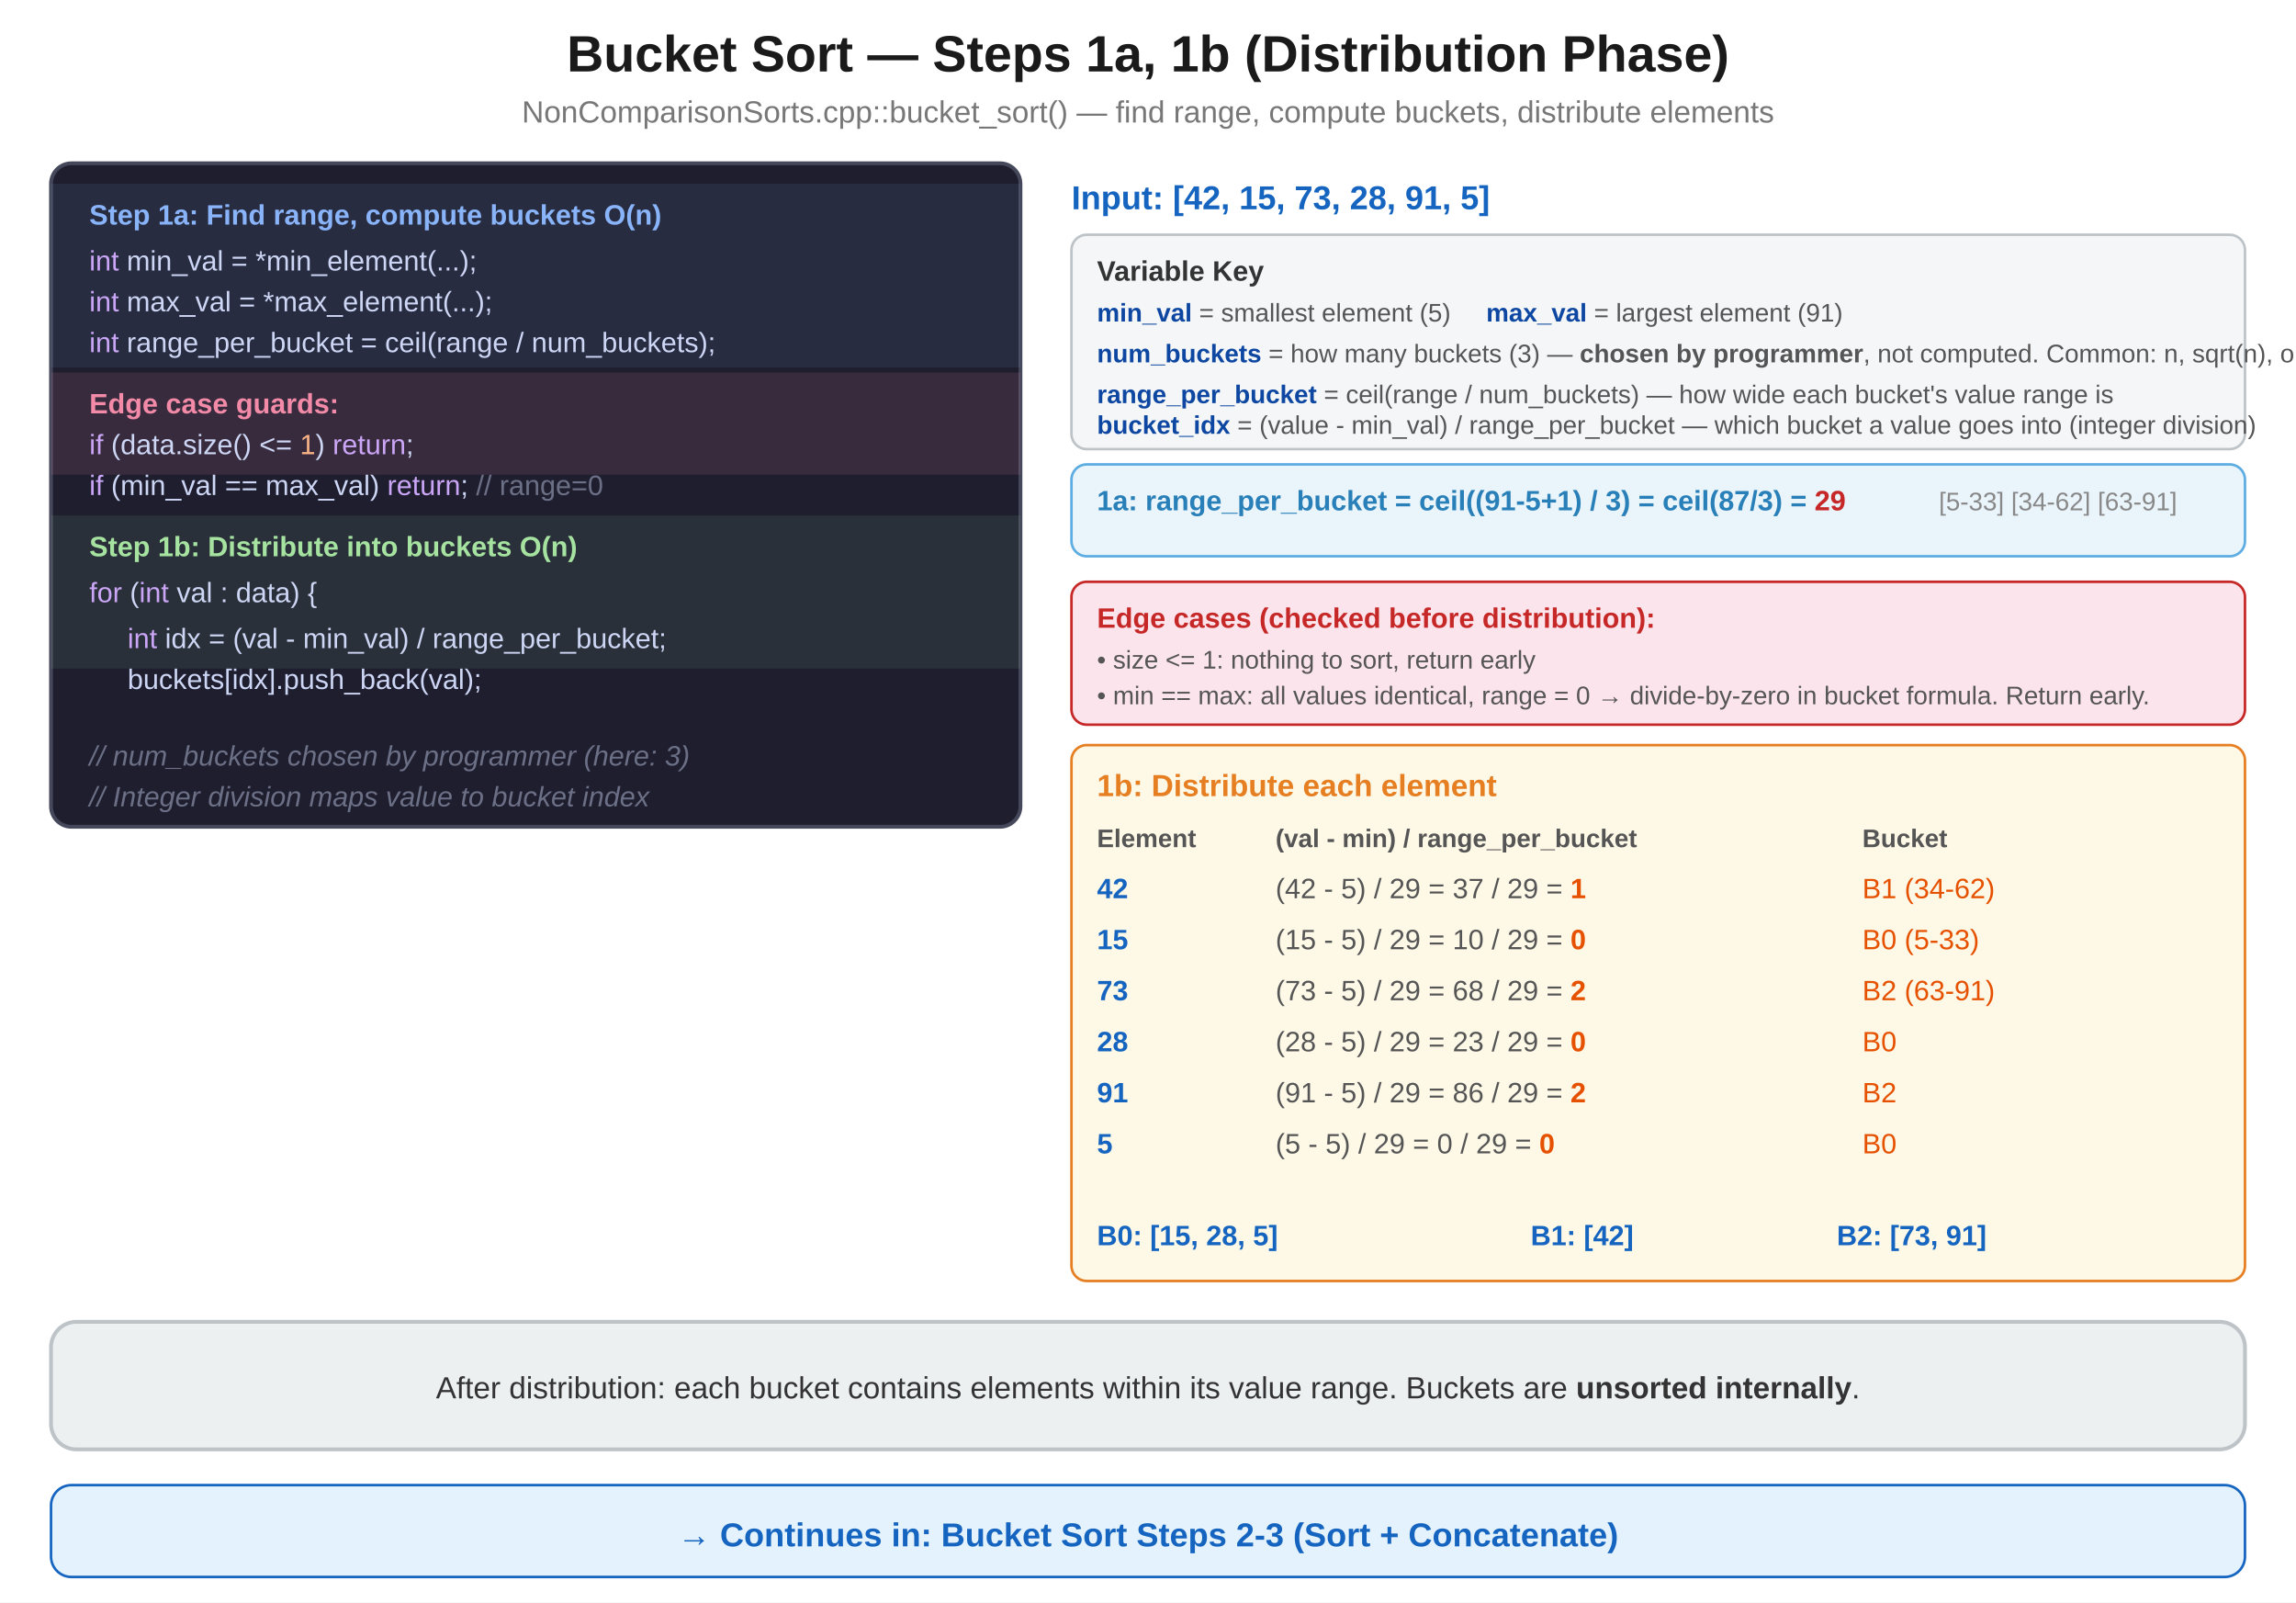
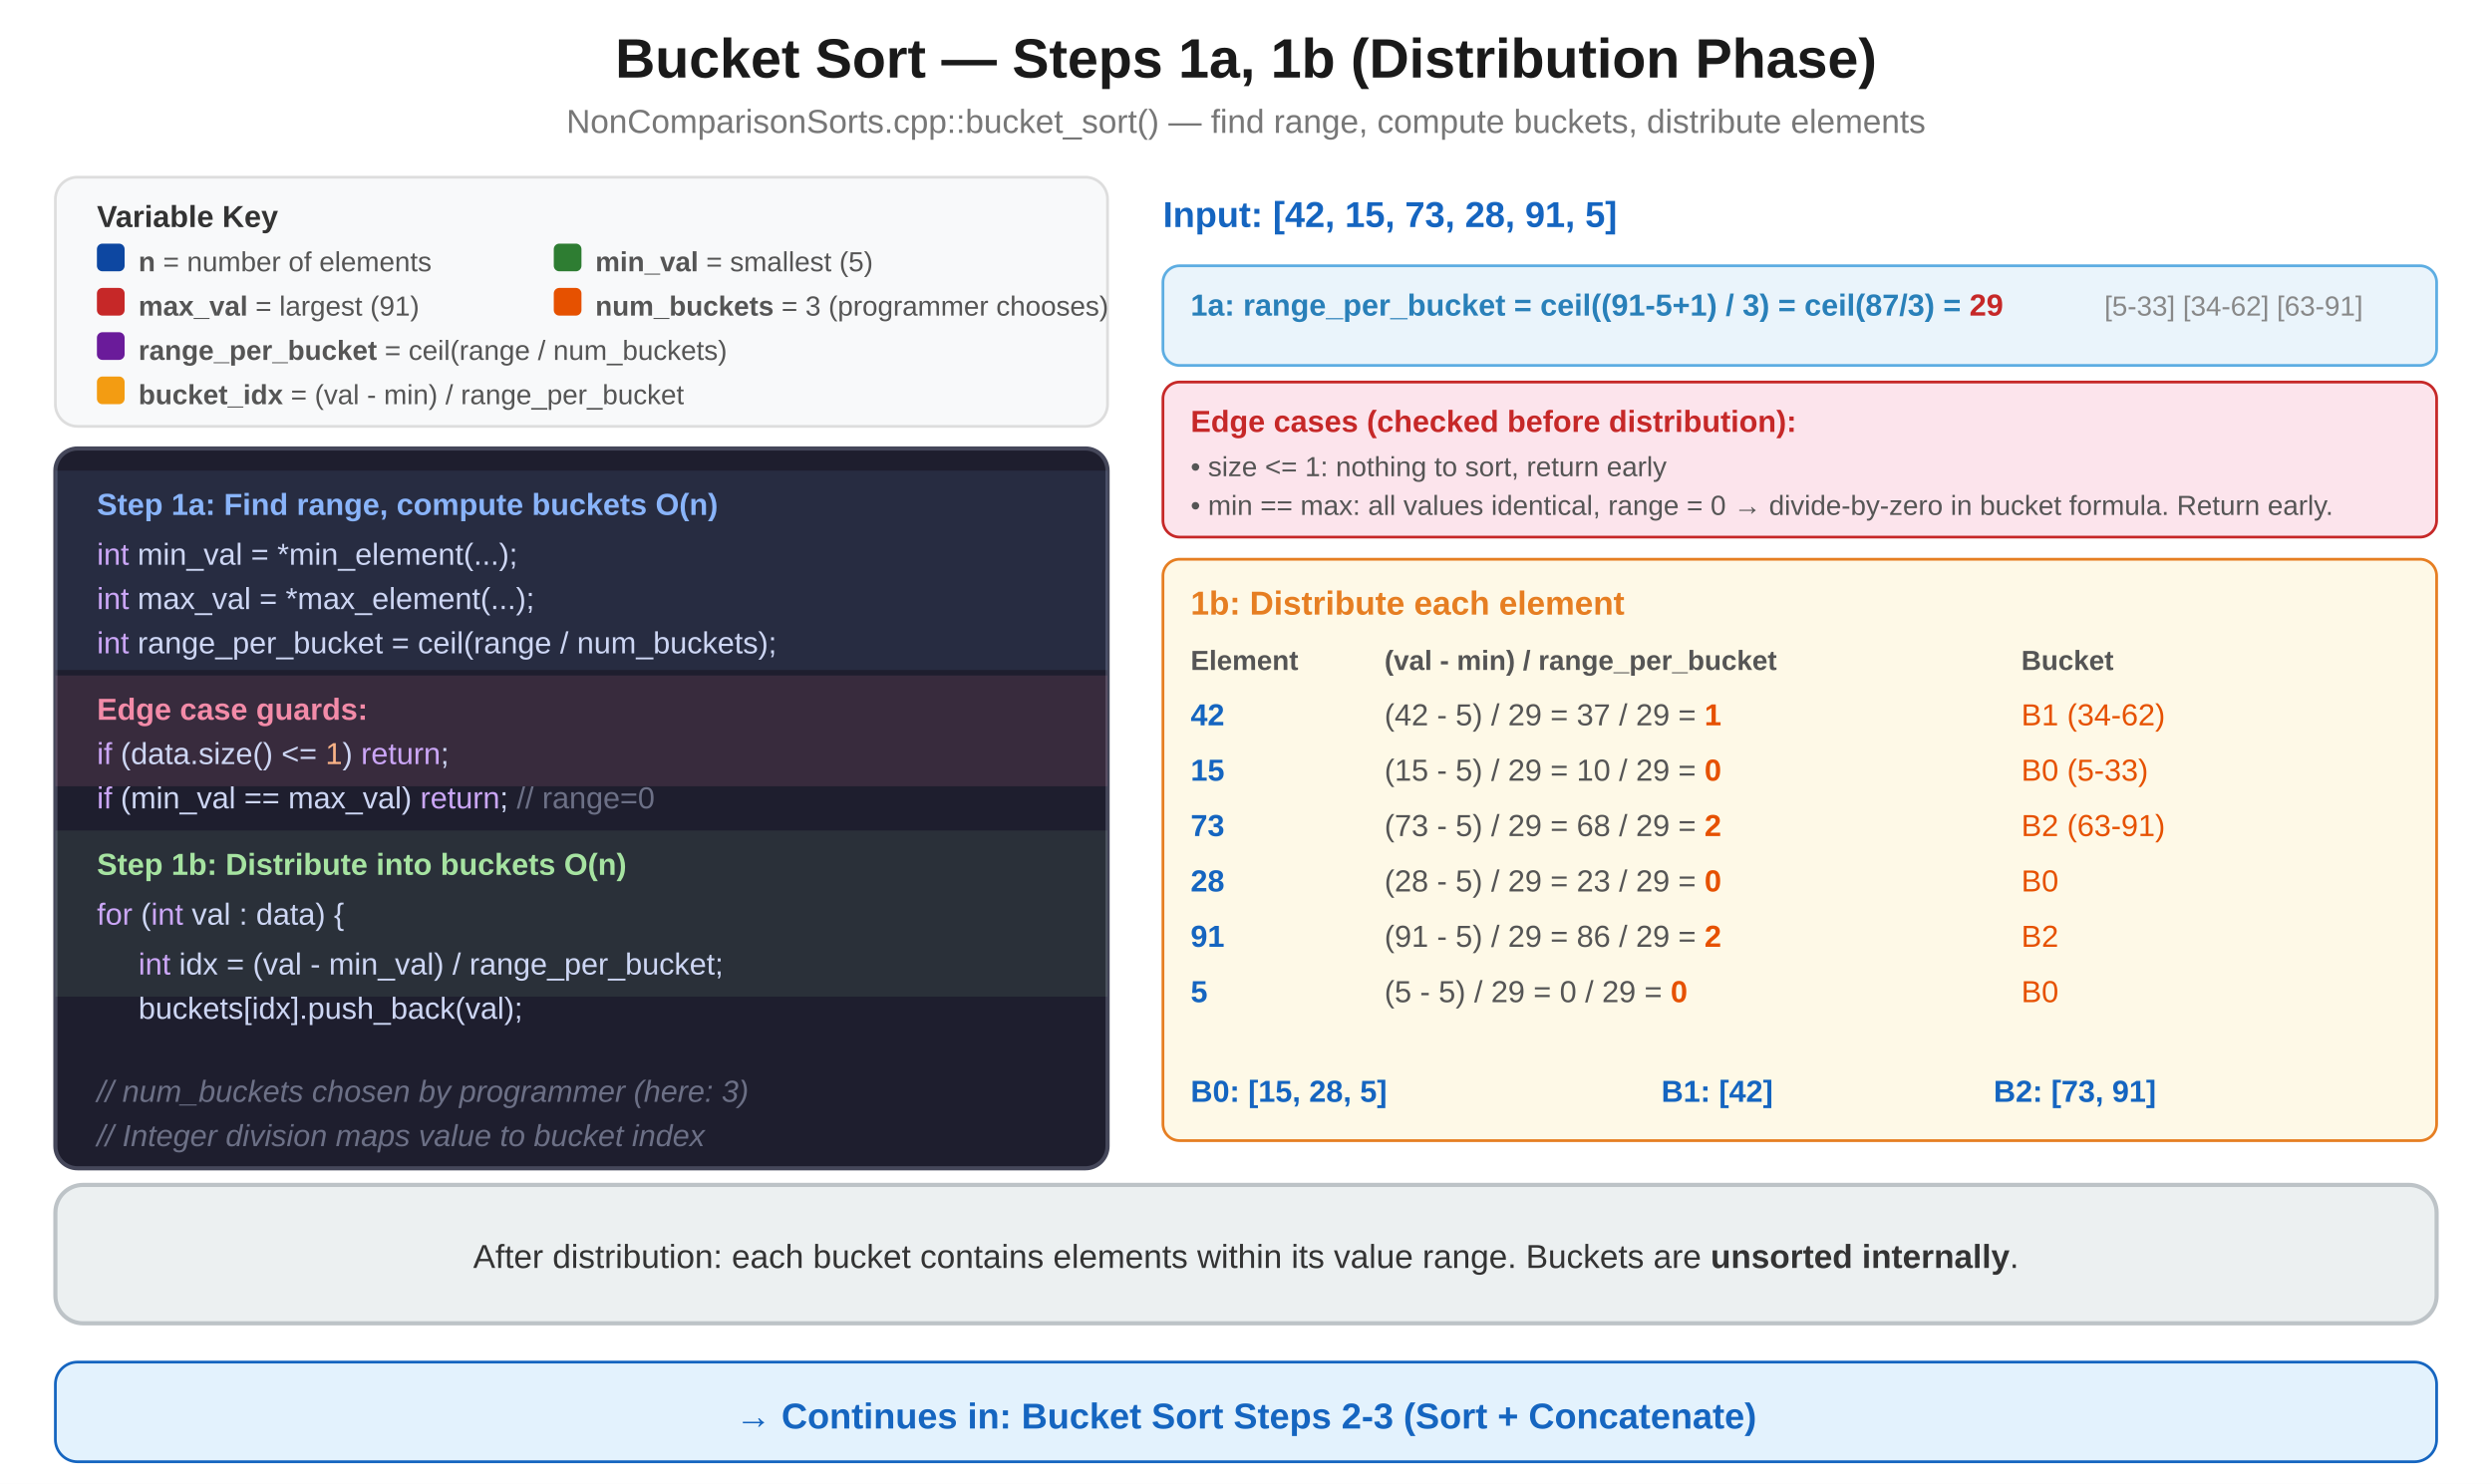
- <svg xmlns="http://www.w3.org/2000/svg" viewBox="0 0 900 628" font-family="'Segoe UI', Arial, sans-serif">
+ <svg xmlns="http://www.w3.org/2000/svg" viewBox="0 0 900 536" font-family="'Segoe UI', Arial, sans-serif">
  <rect width="100%" height="100%" fill="white" />
  <text x="450" y="28" text-anchor="middle" fill="#1a1a1a" font-size="20" font-weight="bold">Bucket Sort — Steps 1a, 1b (Distribution Phase)</text>
  <text x="450" y="48" text-anchor="middle" fill="#777" font-size="12">NonComparisonSorts.cpp::bucket_sort() — find range, compute buckets, distribute elements</text>
-   <rect x="20" y="64" width="380" height="260" rx="8" fill="#1e1e2e" stroke="#45475a" stroke-width="1.5" />
-   <rect x="20" y="72" width="380" height="72" fill="#89b4fa18" />
-   <text x="35" y="88" fill="#89b4fa" font-size="11" font-weight="bold">Step 1a: Find range, compute buckets O(n)</text>
-   <text x="35" y="106" fill="#cdd6f4" font-size="11">
+   <rect x="20" y="64" width="380" height="90" rx="8" fill="#f8f9fa" stroke="#ddd" stroke-width="1" />
+   <text x="35" y="82" fill="#333" font-size="11" font-weight="bold">Variable Key</text>
+   <rect x="35" y="88" width="10" height="10" rx="2" fill="#0d47a1" />
+   <text x="50" y="98" fill="#555" font-size="10">
+     <tspan font-weight="bold">n</tspan> = number of elements</text>
+   <rect x="200" y="88" width="10" height="10" rx="2" fill="#2e7d32" />
+   <text x="215" y="98" fill="#555" font-size="10">
+     <tspan font-weight="bold">min_val</tspan> = smallest (5)</text>
+   <rect x="35" y="104" width="10" height="10" rx="2" fill="#c62828" />
+   <text x="50" y="114" fill="#555" font-size="10">
+     <tspan font-weight="bold">max_val</tspan> = largest (91)</text>
+   <rect x="200" y="104" width="10" height="10" rx="2" fill="#e65100" />
+   <text x="215" y="114" fill="#555" font-size="10">
+     <tspan font-weight="bold">num_buckets</tspan> = 3 (programmer chooses)</text>
+   <rect x="35" y="120" width="10" height="10" rx="2" fill="#6a1b9a" />
+   <text x="50" y="130" fill="#555" font-size="10">
+     <tspan font-weight="bold">range_per_bucket</tspan> = ceil(range / num_buckets)</text>
+   <rect x="35" y="136" width="10" height="10" rx="2" fill="#f39c12" />
+   <text x="50" y="146" fill="#555" font-size="10">
+     <tspan font-weight="bold">bucket_idx</tspan> = (val - min) / range_per_bucket</text>
+   <rect x="20" y="162" width="380" height="260" rx="8" fill="#1e1e2e" stroke="#45475a" stroke-width="1.5" />
+   <rect x="20" y="170" width="380" height="72" fill="#89b4fa18" />
+   <text x="35" y="186" fill="#89b4fa" font-size="11" font-weight="bold">Step 1a: Find range, compute buckets O(n)</text>
+   <text x="35" y="204" fill="#cdd6f4" font-size="11">
    <tspan fill="#cba6f7">int</tspan> min_val = *min_element(...);</text>
-   <text x="35" y="122" fill="#cdd6f4" font-size="11">
+   <text x="35" y="220" fill="#cdd6f4" font-size="11">
    <tspan fill="#cba6f7">int</tspan> max_val = *max_element(...);</text>
-   <text x="35" y="138" fill="#cdd6f4" font-size="11">
+   <text x="35" y="236" fill="#cdd6f4" font-size="11">
    <tspan fill="#cba6f7">int</tspan> range_per_bucket = ceil(range / num_buckets);</text>
-   <rect x="20" y="146" width="380" height="40" fill="#f38ba820" />
-   <text x="35" y="162" fill="#f38ba8" font-size="11" font-weight="bold">Edge case guards:</text>
-   <text x="35" y="178" fill="#cdd6f4" font-size="11">
+   <rect x="20" y="244" width="380" height="40" fill="#f38ba820" />
+   <text x="35" y="260" fill="#f38ba8" font-size="11" font-weight="bold">Edge case guards:</text>
+   <text x="35" y="276" fill="#cdd6f4" font-size="11">
    <tspan fill="#cba6f7">if</tspan> (data.size() &lt;= <tspan fill="#fab387">1</tspan>) <tspan fill="#cba6f7">return</tspan>;</text>
-   <text x="35" y="194" fill="#cdd6f4" font-size="11">
+   <text x="35" y="292" fill="#cdd6f4" font-size="11">
    <tspan fill="#cba6f7">if</tspan> (min_val == max_val) <tspan fill="#cba6f7">return</tspan>; <tspan fill="#6c7086">// range=0</tspan>
  </text>
-   <rect x="20" y="202" width="380" height="60" fill="#a6e3a118" />
-   <text x="35" y="218" fill="#a6e3a1" font-size="11" font-weight="bold">Step 1b: Distribute into buckets O(n)</text>
-   <text x="35" y="236" fill="#cdd6f4" font-size="11">
+   <rect x="20" y="300" width="380" height="60" fill="#a6e3a118" />
+   <text x="35" y="316" fill="#a6e3a1" font-size="11" font-weight="bold">Step 1b: Distribute into buckets O(n)</text>
+   <text x="35" y="334" fill="#cdd6f4" font-size="11">
    <tspan fill="#cba6f7">for</tspan> (<tspan fill="#cba6f7">int</tspan> val : data) {</text>
-   <text x="50" y="254" fill="#cdd6f4" font-size="11">
+   <text x="50" y="352" fill="#cdd6f4" font-size="11">
    <tspan fill="#cba6f7">int</tspan> idx = (val - min_val) / range_per_bucket;</text>
-   <text x="50" y="270" fill="#cdd6f4" font-size="11">buckets[idx].push_back(val);</text>
-   <text x="35" y="300" fill="#6c7086" font-size="11" font-style="italic">// num_buckets chosen by programmer (here: 3)</text>
-   <text x="35" y="316" fill="#6c7086" font-size="11" font-style="italic">// Integer division maps value to bucket index</text>
+   <text x="50" y="368" fill="#cdd6f4" font-size="11">buckets[idx].push_back(val);</text>
+   <text x="35" y="398" fill="#6c7086" font-size="11" font-style="italic">// num_buckets chosen by programmer (here: 3)</text>
+   <text x="35" y="414" fill="#6c7086" font-size="11" font-style="italic">// Integer division maps value to bucket index</text>
  <text x="420" y="82" fill="#1565c0" font-size="13" font-weight="bold">Input: [42, 15, 73, 28, 91, 5]</text>
-   <rect x="420" y="92" width="460" height="84" rx="6" fill="#f4f6f7" stroke="#bdc3c7" stroke-width="1" />
-   <text x="430" y="110" fill="#333" font-size="11" font-weight="bold">Variable Key</text>
-   <text x="430" y="126" fill="#555" font-size="10">
-     <tspan font-weight="bold" fill="#0d47a1">min_val</tspan> = smallest element (5)     <tspan font-weight="bold" fill="#0d47a1">max_val</tspan> = largest element (91)</text>
-   <text x="430" y="142" fill="#555" font-size="10">
-     <tspan font-weight="bold" fill="#0d47a1">num_buckets</tspan> = how many buckets (3) — <tspan font-weight="bold">chosen by programmer</tspan>, not computed. Common: n, sqrt(n), or fixed.</text>
-   <text x="430" y="158" fill="#555" font-size="10">
-     <tspan font-weight="bold" fill="#0d47a1">range_per_bucket</tspan> = ceil(range / num_buckets) — how wide each bucket's value range is</text>
-   <text x="430" y="170" fill="#555" font-size="10">
-     <tspan font-weight="bold" fill="#0d47a1">bucket_idx</tspan> = (value - min_val) / range_per_bucket — which bucket a value goes into (integer division)</text>
-   <rect x="420" y="182" width="460" height="36" rx="6" fill="#eaf4fb" stroke="#5dade2" stroke-width="1" />
-   <text x="430" y="200" fill="#2980b9" font-size="11" font-weight="bold">1a: range_per_bucket = ceil((91-5+1) / 3) = ceil(87/3) = <tspan fill="#c62828">29</tspan>
+   <rect x="420" y="96" width="460" height="36" rx="6" fill="#eaf4fb" stroke="#5dade2" stroke-width="1" />
+   <text x="430" y="114" fill="#2980b9" font-size="11" font-weight="bold">1a: range_per_bucket = ceil((91-5+1) / 3) = ceil(87/3) = <tspan fill="#c62828">29</tspan>
  </text>
-   <text x="760" y="200" fill="#888" font-size="10">[5-33] [34-62] [63-91]</text>
-   <rect x="420" y="228" width="460" height="56" rx="6" fill="#fce4ec" stroke="#c62828" stroke-width="1" />
-   <text x="430" y="246" fill="#c62828" font-size="11" font-weight="bold">Edge cases (checked before distribution):</text>
-   <text x="430" y="262" fill="#555" font-size="10">• size &lt;= 1: nothing to sort, return early</text>
-   <text x="430" y="276" fill="#555" font-size="10">• min == max: all values identical, range = 0 → divide-by-zero in bucket formula. Return early.</text>
-   <rect x="420" y="292" width="460" height="210" rx="6" fill="#fef9e7" stroke="#e67e22" stroke-width="1" />
-   <text x="430" y="312" fill="#e67e22" font-size="12" font-weight="bold">1b: Distribute each element</text>
-   <text x="430" y="332" fill="#555" font-size="10" font-weight="bold">Element</text>
-   <text x="500" y="332" fill="#555" font-size="10" font-weight="bold">(val - min) / range_per_bucket</text>
-   <text x="730" y="332" fill="#555" font-size="10" font-weight="bold">Bucket</text>
-   <text x="430" y="352" fill="#1565c0" font-size="11" font-weight="bold">42</text>
-   <text x="500" y="352" fill="#555" font-size="11">(42 - 5) / 29 = 37 / 29 = <tspan fill="#e65100" font-weight="bold">1</tspan>
+   <text x="760" y="114" fill="#888" font-size="10">[5-33] [34-62] [63-91]</text>
+   <rect x="420" y="138" width="460" height="56" rx="6" fill="#fce4ec" stroke="#c62828" stroke-width="1" />
+   <text x="430" y="156" fill="#c62828" font-size="11" font-weight="bold">Edge cases (checked before distribution):</text>
+   <text x="430" y="172" fill="#555" font-size="10">• size &lt;= 1: nothing to sort, return early</text>
+   <text x="430" y="186" fill="#555" font-size="10">• min == max: all values identical, range = 0 → divide-by-zero in bucket formula. Return early.</text>
+   <rect x="420" y="202" width="460" height="210" rx="6" fill="#fef9e7" stroke="#e67e22" stroke-width="1" />
+   <text x="430" y="222" fill="#e67e22" font-size="12" font-weight="bold">1b: Distribute each element</text>
+   <text x="430" y="242" fill="#555" font-size="10" font-weight="bold">Element</text>
+   <text x="500" y="242" fill="#555" font-size="10" font-weight="bold">(val - min) / range_per_bucket</text>
+   <text x="730" y="242" fill="#555" font-size="10" font-weight="bold">Bucket</text>
+   <text x="430" y="262" fill="#1565c0" font-size="11" font-weight="bold">42</text>
+   <text x="500" y="262" fill="#555" font-size="11">(42 - 5) / 29 = 37 / 29 = <tspan fill="#e65100" font-weight="bold">1</tspan>
  </text>
-   <text x="730" y="352" fill="#e65100" font-size="11">B1 (34-62)</text>
-   <text x="430" y="372" fill="#1565c0" font-size="11" font-weight="bold">15</text>
-   <text x="500" y="372" fill="#555" font-size="11">(15 - 5) / 29 = 10 / 29 = <tspan fill="#e65100" font-weight="bold">0</tspan>
+   <text x="730" y="262" fill="#e65100" font-size="11">B1 (34-62)</text>
+   <text x="430" y="282" fill="#1565c0" font-size="11" font-weight="bold">15</text>
+   <text x="500" y="282" fill="#555" font-size="11">(15 - 5) / 29 = 10 / 29 = <tspan fill="#e65100" font-weight="bold">0</tspan>
  </text>
-   <text x="730" y="372" fill="#e65100" font-size="11">B0 (5-33)</text>
-   <text x="430" y="392" fill="#1565c0" font-size="11" font-weight="bold">73</text>
-   <text x="500" y="392" fill="#555" font-size="11">(73 - 5) / 29 = 68 / 29 = <tspan fill="#e65100" font-weight="bold">2</tspan>
+   <text x="730" y="282" fill="#e65100" font-size="11">B0 (5-33)</text>
+   <text x="430" y="302" fill="#1565c0" font-size="11" font-weight="bold">73</text>
+   <text x="500" y="302" fill="#555" font-size="11">(73 - 5) / 29 = 68 / 29 = <tspan fill="#e65100" font-weight="bold">2</tspan>
  </text>
-   <text x="730" y="392" fill="#e65100" font-size="11">B2 (63-91)</text>
-   <text x="430" y="412" fill="#1565c0" font-size="11" font-weight="bold">28</text>
-   <text x="500" y="412" fill="#555" font-size="11">(28 - 5) / 29 = 23 / 29 = <tspan fill="#e65100" font-weight="bold">0</tspan>
+   <text x="730" y="302" fill="#e65100" font-size="11">B2 (63-91)</text>
+   <text x="430" y="322" fill="#1565c0" font-size="11" font-weight="bold">28</text>
+   <text x="500" y="322" fill="#555" font-size="11">(28 - 5) / 29 = 23 / 29 = <tspan fill="#e65100" font-weight="bold">0</tspan>
  </text>
-   <text x="730" y="412" fill="#e65100" font-size="11">B0</text>
-   <text x="430" y="432" fill="#1565c0" font-size="11" font-weight="bold">91</text>
-   <text x="500" y="432" fill="#555" font-size="11">(91 - 5) / 29 = 86 / 29 = <tspan fill="#e65100" font-weight="bold">2</tspan>
+   <text x="730" y="322" fill="#e65100" font-size="11">B0</text>
+   <text x="430" y="342" fill="#1565c0" font-size="11" font-weight="bold">91</text>
+   <text x="500" y="342" fill="#555" font-size="11">(91 - 5) / 29 = 86 / 29 = <tspan fill="#e65100" font-weight="bold">2</tspan>
  </text>
-   <text x="730" y="432" fill="#e65100" font-size="11">B2</text>
-   <text x="430" y="452" fill="#1565c0" font-size="11" font-weight="bold">5</text>
-   <text x="500" y="452" fill="#555" font-size="11">(5 - 5) / 29 = 0 / 29 = <tspan fill="#e65100" font-weight="bold">0</tspan>
+   <text x="730" y="342" fill="#e65100" font-size="11">B2</text>
+   <text x="430" y="362" fill="#1565c0" font-size="11" font-weight="bold">5</text>
+   <text x="500" y="362" fill="#555" font-size="11">(5 - 5) / 29 = 0 / 29 = <tspan fill="#e65100" font-weight="bold">0</tspan>
  </text>
-   <text x="730" y="452" fill="#e65100" font-size="11">B0</text>
-   <text x="430" y="488" fill="#1565c0" font-size="11" font-weight="bold">B0: [15, 28, 5]</text>
-   <text x="600" y="488" fill="#1565c0" font-size="11" font-weight="bold">B1: [42]</text>
-   <text x="720" y="488" fill="#1565c0" font-size="11" font-weight="bold">B2: [73, 91]</text>
-   <rect x="20" y="518" width="860" height="50" rx="10" fill="#ecf0f1" stroke="#bdc3c7" stroke-width="1.5" />
-   <text x="450" y="548" text-anchor="middle" fill="#333" font-size="12">After distribution: each bucket contains elements within its value range. Buckets are <tspan font-weight="bold">unsorted internally</tspan>.</text>
-   <rect x="20" y="582" width="860" height="36" rx="8" fill="#e3f2fd" stroke="#1565c0" stroke-width="1" />
-   <text x="450" y="606" text-anchor="middle" fill="#1565c0" font-size="13" font-weight="bold">→ Continues in: Bucket Sort Steps 2-3 (Sort + Concatenate)</text>
+   <text x="730" y="362" fill="#e65100" font-size="11">B0</text>
+   <text x="430" y="398" fill="#1565c0" font-size="11" font-weight="bold">B0: [15, 28, 5]</text>
+   <text x="600" y="398" fill="#1565c0" font-size="11" font-weight="bold">B1: [42]</text>
+   <text x="720" y="398" fill="#1565c0" font-size="11" font-weight="bold">B2: [73, 91]</text>
+   <rect x="20" y="428" width="860" height="50" rx="10" fill="#ecf0f1" stroke="#bdc3c7" stroke-width="1.5" />
+   <text x="450" y="458" text-anchor="middle" fill="#333" font-size="12">After distribution: each bucket contains elements within its value range. Buckets are <tspan font-weight="bold">unsorted internally</tspan>.</text>
+   <rect x="20" y="492" width="860" height="36" rx="8" fill="#e3f2fd" stroke="#1565c0" stroke-width="1" />
+   <text x="450" y="516" text-anchor="middle" fill="#1565c0" font-size="13" font-weight="bold">→ Continues in: Bucket Sort Steps 2-3 (Sort + Concatenate)</text>
</svg>
